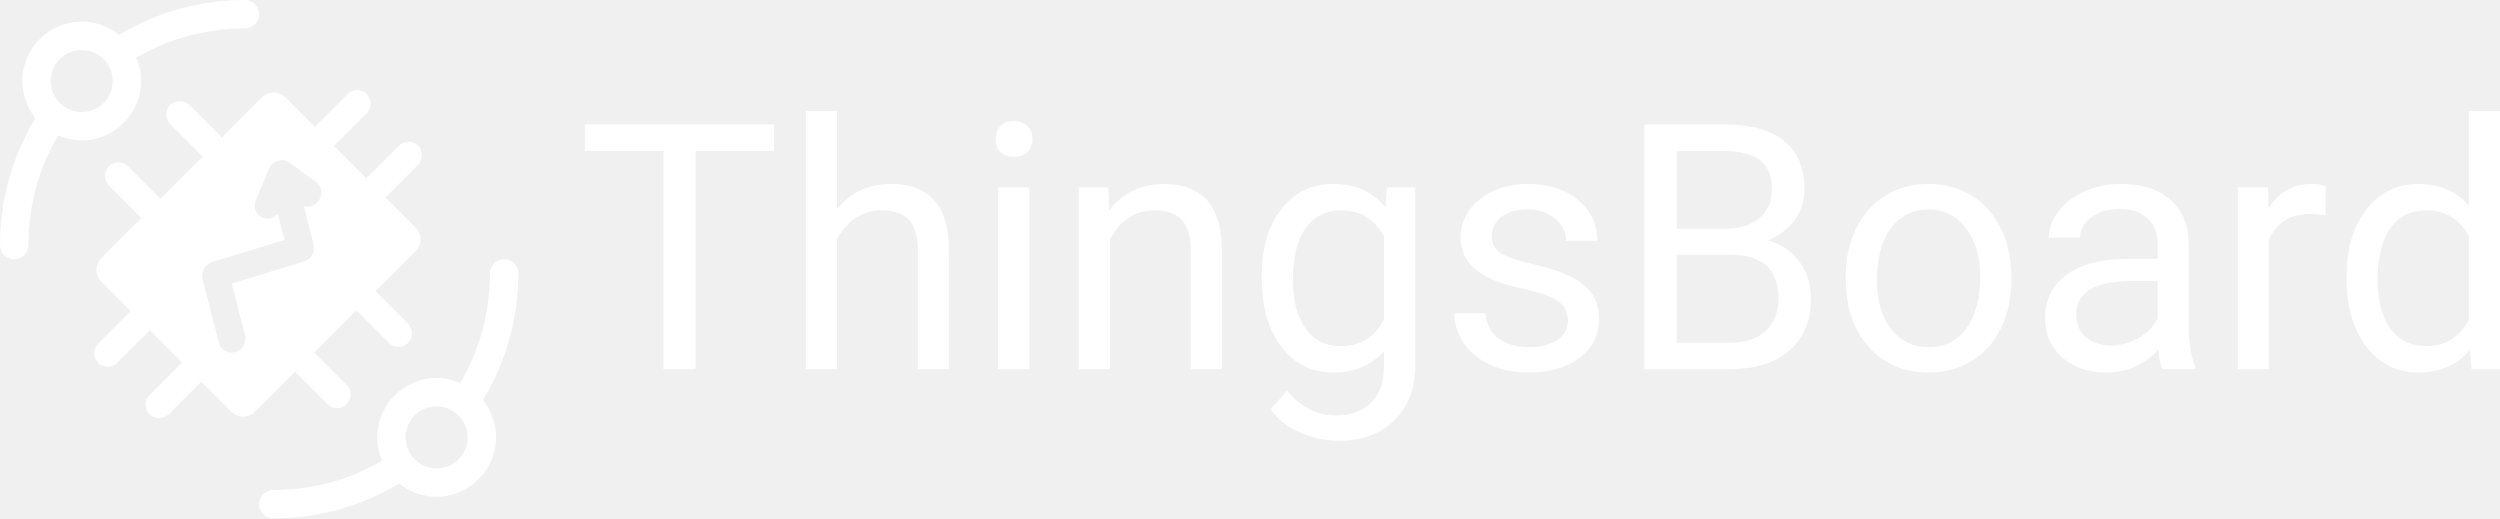
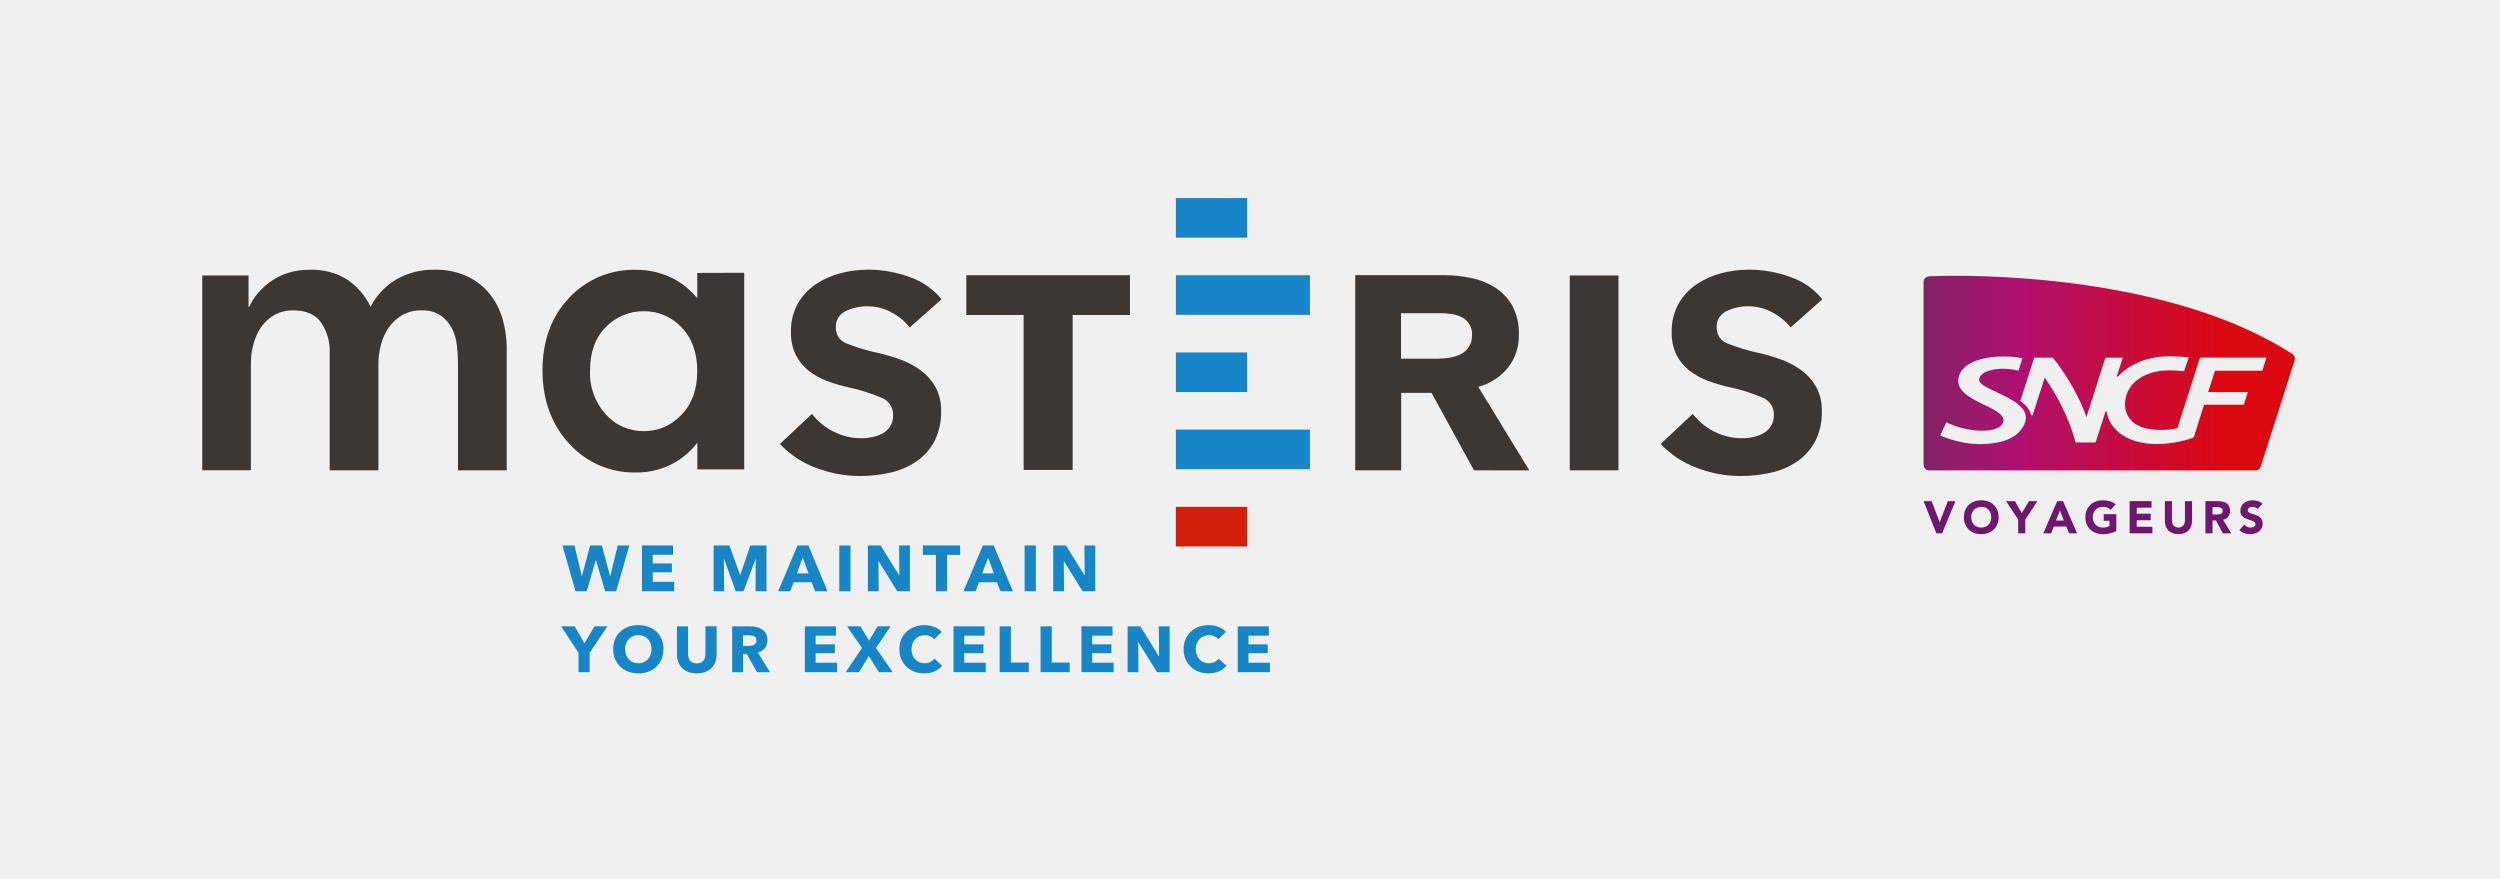
- <svg xmlns="http://www.w3.org/2000/svg" id="svg2" height="320" width="1543.4" version="1.1" viewBox="0 0 1543.427 320">
-   <g id="layer1" transform="translate(0 -732.36)">
-     <g stroke-width="28">
-       <g id="g5204-0" transform="matrix(-.66287 .69913 -.66371 -.70001 863.46 1410.6)">
-         <g id="g5175-6" transform="translate(2.5254 3.0305)" />
-         <g id="g5175-9-8" transform="translate(41.25 -30.543)" stroke-width="28" />
-       </g>
-       <g id="g5175-6-35" transform="matrix(.57657 .52719 -.57729 .52786 584.63 346.6)" />
-       <g id="g5204-0-5-0" transform="matrix(.66287 -.69913 .66371 .70001 -543.46 380.47)">
-         <g id="g5175-6-35-9" transform="translate(2.5254 3.0305)" />
-         <g id="g5175-9-8-2-6" transform="translate(41.25 -30.543)" stroke-width="28" />
+ <svg xmlns="http://www.w3.org/2000/svg" version="1.1" id="svg2" width="1033.701" height="363.232" viewBox="0 0 1033.701 363.232">
+   <defs id="defs6">
+     <clipPath clipPathUnits="userSpaceOnUse" id="clipPath30">
+       <path d="M 0,272.424 H 775.276 V 0 H 0 Z" id="path28" />
+     </clipPath>
+     <linearGradient x1="0" y1="0" x2="1" y2="0" gradientUnits="userSpaceOnUse" gradientTransform="matrix(115.0026,0,0,-115.0026,596.5103,156.72)" spreadMethod="pad" id="linearGradient204">
+       <stop style="stop-opacity:1;stop-color:#822266" offset="0" id="stop194" />
+       <stop style="stop-opacity:1;stop-color:#af1072" offset="0.249" id="stop196" />
+       <stop style="stop-opacity:1;stop-color:#dc080f" offset="0.815" id="stop198" />
+       <stop style="stop-opacity:1;stop-color:#dc080f" offset="1" id="stop200" />
+       <stop style="stop-opacity:1;stop-color:#dc080f" offset="1" id="stop202" />
+     </linearGradient>
+   </defs>
+   <g id="g8" transform="matrix(1.333333,0,0,-1.333333,0,363.232)">
+     <path d="m 364.652,115.236 h 22.11 v -12.281 h -22.11 z" style="fill:#d31f09;fill-opacity:1;fill-rule:nonzero;stroke:none" id="path10" />
+     <path d="m 364.652,139.189 h 41.581 v -12.281 h -41.581 z" style="fill:#1686c9;fill-opacity:1;fill-rule:nonzero;stroke:none" id="path12" />
+     <path d="m 364.652,163.128 h 22.11 v -12.281 h -22.11 z" style="fill:#1686c9;fill-opacity:1;fill-rule:nonzero;stroke:none" id="path14" />
+     <path d="m 364.652,211.006 h 22.11 v -12.281 h -22.11 z" style="fill:#1686c9;fill-opacity:1;fill-rule:nonzero;stroke:none" id="path16" />
+     <g id="g18" transform="translate(332.6432,174.743)">
+       <path d="M 0,0 V -48.062 H -15.203 V 0 h -17.77 V 12.338 H 17.77 L 17.77,0 Z" style="fill:#3c3732;fill-opacity:1;fill-rule:nonzero;stroke:none" id="path20" />
+     </g>
+     <path d="m 364.652,187.067 h 41.581 v -12.281 h -41.581 z" style="fill:#1686c9;fill-opacity:1;fill-rule:nonzero;stroke:none" id="path22" />
+     <g id="g24">
+       <g id="g26" clip-path="url(#clipPath30)">
+         <g id="g32" transform="translate(134.8489,188.7689)">
+           <path d="m 0,0 c 3.495,0.096 6.966,-0.618 10.14,-2.085 2.688,-1.282 5.054,-3.153 6.921,-5.474 1.828,-2.311 3.178,-4.962 3.971,-7.8 0.839,-2.952 1.264,-6.007 1.262,-9.076 V -62.202 H 7.176 v 33.498 c -0.008,1.849 -0.131,3.697 -0.369,5.531 -0.226,1.83 -0.783,3.603 -1.645,5.233 -0.827,1.537 -2.014,2.851 -3.46,3.829 -1.753,1.089 -3.796,1.619 -5.857,1.518 -2.115,0.055 -4.204,-0.47 -6.042,-1.518 -1.653,-0.981 -3.071,-2.312 -4.155,-3.9 -1.107,-1.625 -1.914,-3.436 -2.383,-5.347 -0.502,-1.912 -0.759,-3.88 -0.765,-5.857 v -32.987 h -15.104 v 36.519 c 0.123,3.334 -0.827,6.619 -2.709,9.374 -1.806,2.477 -4.642,3.716 -8.509,3.716 -2.062,0.059 -4.103,-0.43 -5.914,-1.419 -1.627,-0.916 -3.027,-2.186 -4.098,-3.715 -1.084,-1.593 -1.89,-3.357 -2.383,-5.219 -0.546,-1.948 -0.823,-3.962 -0.822,-5.985 v -33.242 h -15.09 v 60.4 h 14.352 v -9.686 h 0.241 c 0.704,1.536 1.615,2.967 2.709,4.255 1.185,1.378 2.538,2.603 4.028,3.644 1.631,1.142 3.43,2.022 5.332,2.61 2.161,0.651 4.408,0.971 6.665,0.95 4.153,0.17 8.258,-0.928 11.771,-3.148 3.055,-2.098 5.501,-4.965 7.091,-8.311 1.848,3.526 4.636,6.471 8.056,8.509 C -8.263,-0.909 -4.155,0.111 0,0" style="fill:#3c3732;fill-opacity:1;fill-rule:nonzero;stroke:none" id="path34" />
+         </g>
+         <g id="g36" transform="translate(216.2244,157.3703)">
+           <path d="m 0,0 c 0,-5.673 -1.659,-10.282 -4.935,-13.615 -3.009,-3.253 -7.255,-5.082 -11.686,-5.034 -4.452,-0.046 -8.709,1.824 -11.686,5.134 -3.4,3.74 -5.176,8.678 -4.935,13.728 0,5.672 1.659,10.211 4.935,13.444 3.056,3.177 7.293,4.943 11.7,4.879 4.437,0.069 8.696,-1.739 11.728,-4.978 C -1.659,10.253 0,5.687 0,0 m 0,30.42 v -7.843 c -1.793,2.201 -3.964,4.064 -6.41,5.503 -3.876,2.241 -8.288,3.383 -12.764,3.304 -7.789,0.161 -15.276,-3.012 -20.578,-8.721 -5.474,-5.758 -8.239,-13.331 -8.239,-22.507 0,-9.176 2.836,-16.806 8.282,-22.691 5.236,-5.801 12.722,-9.058 20.535,-8.935 4.493,-0.093 8.919,1.093 12.764,3.418 2.477,1.531 4.658,3.496 6.438,5.801 v -8.268 h 14.537 v 60.982 z" style="fill:#3c3732;fill-opacity:1;fill-rule:nonzero;stroke:none" id="path38" />
+         </g>
+         <g id="g40" transform="translate(282.1275,170.8856)">
+           <path d="m 0,0 c -1.511,1.898 -3.399,3.463 -5.545,4.595 -2.351,1.304 -4.999,1.978 -7.687,1.957 -2.31,0.025 -4.593,-0.495 -6.665,-1.517 C -21.845,4.139 -23.044,2.14 -22.918,0 c -0.1,-2.21 1.251,-4.228 3.333,-4.978 3.174,-1.254 6.447,-2.241 9.785,-2.95 2.328,-0.526 4.621,-1.198 6.864,-2.013 2.25,-0.806 4.371,-1.934 6.297,-3.347 1.878,-1.373 3.443,-3.128 4.595,-5.148 1.232,-2.304 1.839,-4.891 1.759,-7.503 0.098,-3.248 -0.613,-6.469 -2.071,-9.374 -1.322,-2.49 -3.224,-4.626 -5.545,-6.226 -2.442,-1.655 -5.175,-2.834 -8.055,-3.474 -3.117,-0.715 -6.305,-1.072 -9.502,-1.064 -4.697,10e-4 -9.352,0.876 -13.728,2.581 -4.215,1.559 -8.007,4.079 -11.076,7.361 l 9.927,9.317 c 1.767,-2.258 4.003,-4.106 6.552,-5.417 2.757,-1.437 5.826,-2.168 8.935,-2.128 1.121,-10e-4 2.239,0.123 3.332,0.369 1.096,0.22 2.152,0.603 3.135,1.135 0.948,0.524 1.748,1.28 2.325,2.198 0.624,1.023 0.934,2.206 0.894,3.403 0.096,2.354 -1.294,4.515 -3.475,5.404 -3.345,1.429 -6.822,2.526 -10.381,3.276 -2.246,0.497 -4.454,1.151 -6.609,1.957 -2.04,0.753 -3.954,1.815 -5.672,3.148 -1.689,1.318 -3.064,2.994 -4.028,4.907 -1.076,2.235 -1.597,4.697 -1.517,7.176 -0.081,3.031 0.638,6.029 2.084,8.694 1.343,2.387 3.215,4.435 5.474,5.984 2.329,1.586 4.908,2.765 7.63,3.489 2.875,0.757 5.835,1.139 8.807,1.135 4.355,-0.006 8.675,-0.774 12.764,-2.269 3.897,-1.322 7.339,-3.722 9.927,-6.921 z" style="fill:#3c3732;fill-opacity:1;fill-rule:nonzero;stroke:none" id="path42" />
+         </g>
+         <g id="g44" transform="translate(456.5076,168.5455)">
+           <path d="M 0,0 C 0.058,1.219 -0.259,2.427 -0.908,3.46 -1.492,4.33 -2.287,5.038 -3.219,5.517 -4.218,6.013 -5.291,6.344 -6.396,6.495 -7.523,6.662 -8.66,6.747 -9.8,6.751 H -22.039 V -7.346 h 11.346 c 1.235,0.003 2.468,0.103 3.687,0.298 1.192,0.176 2.35,0.534 3.432,1.063 2.285,1.092 3.681,3.458 3.531,5.985 z m 0.596,-41.978 -13.175,24.024 h -9.403 V -41.978 H -36.235 V 18.55 h 27.513 c 2.86,0.005 5.713,-0.295 8.509,-0.894 2.661,-0.544 5.199,-1.573 7.488,-3.034 2.193,-1.432 3.999,-3.38 5.262,-5.673 1.392,-2.691 2.071,-5.694 1.971,-8.722 0.117,-3.728 -1.061,-7.381 -3.333,-10.339 -2.388,-2.904 -5.619,-4.995 -9.246,-5.984 l 15.827,-25.911 z" style="fill:#3c3732;fill-opacity:1;fill-rule:nonzero;stroke:none" id="path46" />
+         </g>
+         <path d="m 486.8,186.996 h 15.104 V 126.567 H 486.8 Z" style="fill:#3c3732;fill-opacity:1;fill-rule:nonzero;stroke:none" id="path48" />
+         <g id="g50" transform="translate(555.2842,170.8856)">
+           <path d="M 0,0 C -1.511,1.898 -3.399,3.463 -5.545,4.595 -7.89,5.9 -10.534,6.574 -13.218,6.552 -15.532,6.578 -17.821,6.058 -19.897,5.035 -21.845,4.139 -23.044,2.14 -22.918,0 c -0.095,-2.209 1.254,-4.224 3.333,-4.978 3.165,-1.25 6.429,-2.237 9.757,-2.95 2.328,-0.526 4.621,-1.198 6.864,-2.013 2.249,-0.806 4.37,-1.934 6.297,-3.347 1.877,-1.373 3.443,-3.128 4.595,-5.148 1.232,-2.304 1.838,-4.891 1.758,-7.503 0.106,-3.248 -0.606,-6.472 -2.07,-9.374 -1.322,-2.49 -3.224,-4.626 -5.545,-6.226 -2.441,-1.658 -5.175,-2.837 -8.056,-3.474 -3.116,-0.716 -6.304,-1.072 -9.502,-1.064 -4.696,0.002 -9.351,0.878 -13.728,2.581 -4.212,1.562 -8.004,4.082 -11.076,7.361 l 9.928,9.317 c 1.763,-2.256 3.993,-4.104 6.537,-5.417 2.758,-1.435 5.827,-2.166 8.935,-2.128 1.126,-10e-4 2.248,0.123 3.347,0.369 1.104,0.241 2.165,0.648 3.148,1.206 0.946,0.528 1.745,1.283 2.326,2.198 0.613,1.027 0.918,2.208 0.879,3.403 0.103,2.351 -1.282,4.514 -3.46,5.404 -3.35,1.428 -6.832,2.525 -10.395,3.276 -2.246,0.499 -4.454,1.153 -6.609,1.957 -2.04,0.755 -3.953,1.817 -5.673,3.148 -1.688,1.294 -3.068,2.945 -4.042,4.836 -1.071,2.236 -1.587,4.698 -1.503,7.176 -0.07,3.031 0.654,6.028 2.099,8.694 1.348,2.388 3.225,4.436 5.488,5.984 2.328,1.587 4.908,2.767 7.63,3.489 2.875,0.757 5.835,1.139 8.807,1.135 4.355,-0.004 8.675,-0.772 12.764,-2.269 3.899,-1.318 7.342,-3.718 9.927,-6.921 z" style="fill:#3c3732;fill-opacity:1;fill-rule:nonzero;stroke:none" id="path52" />
+         </g>
+         <g id="g54" transform="translate(596.5104,117.0227)">
+           <path d="m 0,0 h 2.512 l 2.47,-6.548 H 5.01 L 7.522,0 H 9.879 L 5.758,-9.991 H 3.994 Z" style="fill:#6f166e;fill-opacity:1;fill-rule:nonzero;stroke:none" id="path56" />
+         </g>
+         <g id="g58" transform="translate(611.2999,112.0271)">
+           <path d="m 0,0 c 0,-0.471 0.073,-0.901 0.219,-1.291 0.146,-0.391 0.355,-0.73 0.628,-1.017 0.273,-0.287 0.6,-0.51 0.981,-0.67 0.381,-0.16 0.806,-0.24 1.277,-0.24 0.47,0 0.896,0.08 1.277,0.24 0.381,0.16 0.708,0.383 0.981,0.67 0.272,0.287 0.482,0.626 0.628,1.017 0.145,0.39 0.218,0.82 0.218,1.291 0,0.461 -0.073,0.889 -0.218,1.284 C 5.845,1.679 5.635,2.02 5.363,2.307 5.09,2.594 4.763,2.818 4.382,2.978 4.001,3.138 3.575,3.218 3.105,3.218 2.634,3.218 2.209,3.138 1.828,2.978 1.447,2.818 1.12,2.594 0.847,2.307 0.574,2.02 0.365,1.679 0.219,1.284 0.073,0.889 0,0.461 0,0 m -2.286,0 c 0,0.799 0.134,1.524 0.402,2.173 0.268,0.649 0.642,1.202 1.122,1.658 0.48,0.457 1.049,0.807 1.708,1.052 0.658,0.244 1.378,0.367 2.159,0.367 0.781,0 1.5,-0.123 2.159,-0.367 C 5.922,4.638 6.492,4.288 6.972,3.831 7.451,3.375 7.825,2.822 8.093,2.173 8.362,1.524 8.496,0.799 8.496,0 8.496,-0.8 8.362,-1.524 8.093,-2.173 7.825,-2.823 7.451,-3.375 6.972,-3.831 6.492,-4.288 5.922,-4.639 5.264,-4.883 4.605,-5.127 3.886,-5.25 3.105,-5.25 c -0.781,0 -1.501,0.123 -2.159,0.367 -0.659,0.244 -1.228,0.595 -1.708,1.052 -0.48,0.456 -0.854,1.008 -1.122,1.658 C -2.152,-1.524 -2.286,-0.8 -2.286,0" style="fill:#6f166e;fill-opacity:1;fill-rule:nonzero;stroke:none" id="path60" />
+         </g>
+         <g id="g62" transform="translate(625.8638,111.2932)">
+           <path d="m 0,0 -3.754,5.729 h 2.738 L 1.101,1.99 3.345,5.729 h 2.61 L 2.201,0 V -4.262 H 0 Z" style="fill:#6f166e;fill-opacity:1;fill-rule:nonzero;stroke:none" id="path64" />
+         </g>
+         <g id="g66" transform="translate(638.8047,114.1157)">
+           <path d="M 0,0 -1.214,-3.105 H 1.228 Z M -0.847,2.907 H 0.974 L 5.32,-7.084 H 2.837 l -0.861,2.116 h -3.881 l -0.833,-2.116 h -2.427 z" style="fill:#6f166e;fill-opacity:1;fill-rule:nonzero;stroke:none" id="path68" />
+         </g>
+         <g id="g70" transform="translate(656.2896,107.7368)">
+           <path d="m 0,0 c -0.649,-0.339 -1.327,-0.583 -2.032,-0.734 -0.706,-0.15 -1.425,-0.226 -2.159,-0.226 -0.781,0 -1.501,0.123 -2.159,0.367 -0.659,0.245 -1.228,0.595 -1.708,1.052 -0.48,0.456 -0.854,1.009 -1.122,1.658 -0.268,0.649 -0.402,1.373 -0.402,2.173 0,0.8 0.134,1.524 0.402,2.174 0.268,0.649 0.642,1.201 1.122,1.658 0.48,0.456 1.049,0.806 1.708,1.051 0.658,0.245 1.378,0.367 2.159,0.367 0.799,0 1.536,-0.097 2.208,-0.289 C -1.31,9.058 -0.72,8.726 -0.212,8.256 L -1.764,6.562 c -0.301,0.311 -0.64,0.546 -1.016,0.706 -0.376,0.16 -0.847,0.24 -1.411,0.24 -0.471,0 -0.896,-0.08 -1.277,-0.24 C -5.849,7.108 -6.176,6.884 -6.449,6.598 -6.722,6.31 -6.931,5.97 -7.077,5.574 -7.223,5.179 -7.296,4.751 -7.296,4.29 c 0,-0.47 0.073,-0.901 0.219,-1.291 0.146,-0.39 0.355,-0.729 0.628,-1.016 0.273,-0.287 0.6,-0.511 0.981,-0.67 0.381,-0.161 0.806,-0.24 1.277,-0.24 0.48,0 0.893,0.054 1.242,0.162 0.348,0.108 0.625,0.219 0.832,0.332 V 3.19 H -3.909 V 5.222 H 0 Z" style="fill:#6f166e;fill-opacity:1;fill-rule:nonzero;stroke:none" id="path72" />
+         </g>
+         <g id="g74" transform="translate(660.4246,117.0227)">
+           <path d="M 0,0 H 6.788 V -2.032 H 2.202 V -3.895 H 6.534 V -5.927 H 2.202 v -2.032 h 4.84 V -9.991 H 0 Z" style="fill:#6f166e;fill-opacity:1;fill-rule:nonzero;stroke:none" id="path76" />
+         </g>
+         <g id="g78" transform="translate(679.7727,110.8839)">
+           <path d="m 0,0 c 0,-0.593 -0.09,-1.139 -0.268,-1.637 -0.179,-0.499 -0.445,-0.931 -0.798,-1.298 -0.352,-0.367 -0.792,-0.654 -1.319,-0.861 -0.527,-0.207 -1.134,-0.311 -1.82,-0.311 -0.697,0 -1.308,0.104 -1.835,0.311 -0.527,0.207 -0.967,0.494 -1.32,0.861 -0.352,0.367 -0.618,0.799 -0.797,1.298 -0.179,0.498 -0.268,1.044 -0.268,1.637 v 6.139 h 2.201 V 0.085 c 0,-0.311 0.05,-0.598 0.149,-0.861 0.098,-0.264 0.237,-0.492 0.416,-0.685 0.179,-0.193 0.393,-0.343 0.642,-0.451 0.249,-0.108 0.52,-0.162 0.812,-0.162 0.291,0 0.559,0.054 0.804,0.162 0.245,0.108 0.456,0.258 0.635,0.451 0.178,0.193 0.317,0.421 0.416,0.685 0.099,0.263 0.148,0.55 0.148,0.861 v 6.054 l 2.202,0 z" style="fill:#6f166e;fill-opacity:1;fill-rule:nonzero;stroke:none" id="path80" />
+         </g>
+         <g id="g82" transform="translate(686.1231,112.8879)">
+           <path d="m 0,0 h 1.298 c 0.198,0 0.407,0.007 0.628,0.021 0.221,0.014 0.421,0.057 0.6,0.127 0.179,0.071 0.327,0.181 0.445,0.332 0.117,0.15 0.176,0.362 0.176,0.635 0,0.254 -0.052,0.456 -0.155,0.607 C 2.888,1.872 2.757,1.987 2.597,2.067 2.437,2.147 2.253,2.201 2.046,2.23 1.839,2.258 1.637,2.272 1.439,2.272 H 0 Z m -2.201,4.135 h 3.866 c 0.508,0 0.99,-0.049 1.447,-0.148 C 3.568,3.888 3.968,3.723 4.311,3.493 4.655,3.262 4.927,2.952 5.13,2.561 5.332,2.171 5.433,1.684 5.433,1.101 5.433,0.395 5.25,-0.205 4.883,-0.699 4.516,-1.193 3.98,-1.505 3.274,-1.637 l 2.54,-4.22 H 3.175 L 1.087,-1.863 H 0 v -3.994 h -2.201 z" style="fill:#6f166e;fill-opacity:1;fill-rule:nonzero;stroke:none" id="path84" />
+         </g>
+         <g id="g86" transform="translate(700.1224,114.5813)">
+           <path d="m 0,0 c -0.179,0.226 -0.421,0.393 -0.727,0.501 -0.306,0.108 -0.595,0.162 -0.868,0.162 -0.16,0 -0.324,-0.019 -0.494,-0.056 C -2.258,0.569 -2.418,0.51 -2.568,0.43 -2.719,0.35 -2.841,0.244 -2.935,0.113 c -0.094,-0.132 -0.141,-0.292 -0.141,-0.48 0,-0.301 0.112,-0.531 0.338,-0.691 0.226,-0.16 0.511,-0.297 0.854,-0.41 0.343,-0.113 0.713,-0.225 1.108,-0.338 0.395,-0.113 0.764,-0.273 1.108,-0.48 0.343,-0.207 0.628,-0.485 0.853,-0.833 0.226,-0.348 0.339,-0.814 0.339,-1.397 0,-0.555 -0.104,-1.04 -0.31,-1.454 C 1.007,-6.384 0.727,-6.727 0.374,-7 0.021,-7.273 -0.388,-7.475 -0.854,-7.607 c -0.465,-0.131 -0.957,-0.197 -1.474,-0.197 -0.65,0 -1.252,0.099 -1.807,0.296 -0.555,0.198 -1.072,0.517 -1.552,0.96 l 1.566,1.722 c 0.226,-0.302 0.51,-0.534 0.854,-0.699 0.343,-0.165 0.699,-0.247 1.066,-0.247 0.178,0 0.359,0.021 0.543,0.064 0.183,0.042 0.348,0.105 0.494,0.19 0.145,0.085 0.263,0.193 0.352,0.325 0.09,0.131 0.135,0.287 0.135,0.465 0,0.301 -0.116,0.539 -0.346,0.713 -0.231,0.174 -0.52,0.322 -0.868,0.445 -0.348,0.122 -0.725,0.244 -1.129,0.367 -0.405,0.122 -0.781,0.286 -1.129,0.493 -0.348,0.207 -0.637,0.48 -0.868,0.819 -0.231,0.339 -0.346,0.785 -0.346,1.341 0,0.536 0.106,1.006 0.318,1.411 0.212,0.404 0.494,0.743 0.847,1.016 0.352,0.273 0.759,0.477 1.22,0.614 0.461,0.136 0.936,0.204 1.426,0.204 0.564,0 1.11,-0.08 1.637,-0.239 C 0.611,2.295 1.087,2.027 1.51,1.651 Z" style="fill:#6f166e;fill-opacity:1;fill-rule:nonzero;stroke:none" id="path88" />
+         </g>
+         <g id="g90" transform="translate(191.0806,89.0658)">
+           <path d="M 0,0 H -3.423 L -6.258,9.615 H -6.319 L -9.154,0 h -3.443 l -4.072,14.211 h 3.728 l 2.268,-9.454 h 0.061 l 2.552,9.454 h 3.604 l 2.573,-9.454 h 0.059 l 2.309,9.454 h 3.606 z" style="fill:#1686c9;fill-opacity:1;fill-rule:nonzero;stroke:none" id="path92" />
+         </g>
+         <g id="g94" transform="translate(199.0805,89.0658)">
+           <path d="m 0,0 v 14.211 h 9.64 v -2.89 H 3.342 V 8.632 H 9.296 V 5.881 H 3.342 v -2.95 h 6.662 V 0 Z" style="fill:#1686c9;fill-opacity:1;fill-rule:nonzero;stroke:none" id="path96" />
+         </g>
+         <g id="g98" transform="translate(234.2997,89.0658)">
+           <path d="M 0,0 0.082,10.056 H 0.021 L -3.706,0 H -6.137 L -9.761,10.056 H -9.823 L -9.741,0 h -3.261 v 14.211 h 4.928 L -4.81,5.099 h 0.081 l 3.123,9.112 H 3.402 L 3.402,0 Z" style="fill:#1686c9;fill-opacity:1;fill-rule:nonzero;stroke:none" id="path100" />
+         </g>
+         <g id="g102" transform="translate(252.7904,89.0658)">
+           <path d="M 0,0 -1.113,2.79 H -6.662 L -7.716,0 h -3.767 l 6.015,14.211 h 3.362 L 3.848,0 Z M -3.847,10.418 -5.671,5.54 h 3.605 z" style="fill:#1686c9;fill-opacity:1;fill-rule:nonzero;stroke:none" id="path104" />
+         </g>
+         <path d="m 260.265,103.276 h 3.483 V 89.065 h -3.483 z" style="fill:#1686c9;fill-opacity:1;fill-rule:nonzero;stroke:none" id="path106" />
+         <g id="g108" transform="translate(278.249,89.0658)">
+           <path d="m 0,0 -5.772,9.294 h -0.06 L -5.752,0 h -3.362 v 14.211 h 3.948 L 0.587,4.939 H 0.648 L 0.567,14.211 H 3.929 V 0 Z" style="fill:#1686c9;fill-opacity:1;fill-rule:nonzero;stroke:none" id="path110" />
+         </g>
+         <g id="g112" transform="translate(293.7013,100.3465)">
+           <path d="M 0,0 V -11.281 H -3.462 V 0 H -7.513 V 2.931 H 4.052 V 0 Z" style="fill:#1686c9;fill-opacity:1;fill-rule:nonzero;stroke:none" id="path114" />
+         </g>
+         <g id="g116" transform="translate(310.2678,89.0658)">
+           <path d="m 0,0 -1.113,2.79 h -5.55 L -7.716,0 h -3.767 l 6.014,14.211 h 3.362 L 3.847,0 Z M -3.848,10.418 -5.671,5.54 h 3.605 z" style="fill:#1686c9;fill-opacity:1;fill-rule:nonzero;stroke:none" id="path118" />
+         </g>
+         <path d="m 317.742,103.276 h 3.483 V 89.065 h -3.483 z" style="fill:#1686c9;fill-opacity:1;fill-rule:nonzero;stroke:none" id="path120" />
+         <g id="g122" transform="translate(335.7262,89.0658)">
+           <path d="m 0,0 -5.772,9.294 h -0.06 L -5.753,0 h -3.361 v 14.211 h 3.948 L 0.587,4.939 H 0.648 L 0.567,14.211 H 3.929 V 0 Z" style="fill:#1686c9;fill-opacity:1;fill-rule:nonzero;stroke:none" id="path124" />
+         </g>
+         <g id="g126" transform="translate(182.8579,69.9969)">
+           <path d="M 0,0 V -6.021 H -3.462 V 0 L -8.85,8.19 h 4.192 L -1.6,2.931 1.458,8.19 h 4.051 z" style="fill:#1686c9;fill-opacity:1;fill-rule:nonzero;stroke:none" id="path128" />
+         </g>
+         <g id="g130" transform="translate(205.7637,71.1411)">
+           <path d="m 0,0 c 0,-1.123 -0.196,-2.151 -0.586,-3.081 -0.393,-0.93 -0.936,-1.726 -1.632,-2.388 -0.695,-0.663 -1.521,-1.174 -2.481,-1.536 -0.957,-0.36 -1.997,-0.542 -3.117,-0.542 -1.121,0 -2.158,0.182 -3.11,0.542 -0.952,0.362 -1.775,0.873 -2.471,1.536 -0.695,0.662 -1.238,1.458 -1.63,2.388 -0.392,0.93 -0.588,1.958 -0.588,3.081 0,1.137 0.196,2.164 0.588,3.082 0.392,0.916 0.935,1.696 1.63,2.338 0.696,0.642 1.519,1.137 2.471,1.485 0.952,0.349 1.989,0.523 3.11,0.523 1.12,0 2.16,-0.174 3.117,-0.523 C -3.739,6.557 -2.913,6.062 -2.218,5.42 -1.522,4.778 -0.979,3.998 -0.586,3.082 -0.196,2.164 0,1.137 0,0 m -3.706,0 c 0,0.615 -0.102,1.191 -0.303,1.727 -0.204,0.536 -0.484,0.993 -0.842,1.374 -0.356,0.382 -0.79,0.683 -1.296,0.904 -0.506,0.221 -1.063,0.33 -1.669,0.33 -0.609,0 -1.163,-0.109 -1.662,-0.33 C -9.977,3.784 -10.41,3.483 -10.774,3.101 -11.14,2.72 -11.42,2.263 -11.615,1.727 -11.811,1.191 -11.909,0.615 -11.909,0 c 0,-0.642 0.102,-1.234 0.305,-1.775 0.202,-0.544 0.482,-1.008 0.84,-1.396 0.357,-0.389 0.787,-0.692 1.286,-0.913 0.499,-0.221 1.053,-0.331 1.662,-0.331 0.606,0 1.159,0.11 1.66,0.331 0.5,0.221 0.931,0.524 1.296,0.913 0.364,0.388 0.647,0.852 0.851,1.396 0.201,0.541 0.303,1.133 0.303,1.775" style="fill:#1686c9;fill-opacity:1;fill-rule:nonzero;stroke:none" id="path132" />
+         </g>
+         <g id="g134" transform="translate(221.7932,66.9963)">
+           <path d="M 0,0 C -0.29,-0.703 -0.706,-1.305 -1.245,-1.807 -1.785,-2.308 -2.437,-2.7 -3.2,-2.981 c -0.763,-0.28 -1.61,-0.42 -2.541,-0.42 -0.945,0 -1.795,0.14 -2.551,0.42 -0.757,0.281 -1.398,0.673 -1.925,1.174 -0.527,0.502 -0.931,1.104 -1.215,1.807 -0.283,0.703 -0.425,1.483 -0.425,2.339 v 8.851 h 3.442 V 2.62 c 0,-0.39 0.05,-0.757 0.153,-1.104 0.1,-0.349 0.256,-0.66 0.464,-0.934 0.21,-0.275 0.487,-0.492 0.831,-0.652 0.344,-0.161 0.759,-0.241 1.245,-0.241 0.487,0 0.903,0.08 1.247,0.241 0.344,0.16 0.624,0.377 0.841,0.652 0.214,0.274 0.37,0.585 0.464,0.934 0.095,0.347 0.142,0.714 0.142,1.104 v 8.57 H 0.437 V 2.339 C 0.437,1.483 0.292,0.703 0,0" style="fill:#1686c9;fill-opacity:1;fill-rule:nonzero;stroke:none" id="path136" />
+         </g>
+         <g id="g138" transform="translate(234.7249,63.9759)">
+           <path d="M 0,0 -3.113,5.64 H -4.294 V 0 h -3.381 v 14.211 h 5.468 c 0.688,0 1.359,-0.071 2.015,-0.211 C 0.463,13.859 1.051,13.623 1.57,13.288 2.09,12.953 2.504,12.511 2.816,11.963 3.126,11.414 3.281,10.732 3.281,9.914 3.281,8.952 3.018,8.142 2.491,7.486 1.965,6.83 1.236,6.362 0.304,6.082 L 4.052,0 Z m -0.142,9.855 c 0,0.334 -0.071,0.606 -0.214,0.813 -0.142,0.208 -0.325,0.369 -0.548,0.482 -0.224,0.114 -0.475,0.191 -0.754,0.231 -0.278,0.041 -0.546,0.059 -0.804,0.059 H -4.313 V 8.129 h 1.648 c 0.286,0 0.576,0.023 0.874,0.07 0.299,0.047 0.571,0.131 0.815,0.251 0.245,0.12 0.444,0.293 0.601,0.522 0.155,0.228 0.233,0.522 0.233,0.883" style="fill:#1686c9;fill-opacity:1;fill-rule:nonzero;stroke:none" id="path140" />
+         </g>
+         <g id="g142" transform="translate(249.5918,63.9759)">
+           <path d="m 0,0 v 14.211 h 9.64 v -2.89 H 3.342 V 8.631 H 9.296 V 5.88 H 3.342 V 2.93 h 6.662 V 0 Z" style="fill:#1686c9;fill-opacity:1;fill-rule:nonzero;stroke:none" id="path144" />
+         </g>
+         <g id="g146" transform="translate(272.558,63.9759)">
+           <path d="M 0,0 -3.14,5.017 -6.158,0 h -4.131 l 5.023,7.507 -4.617,6.704 h 4.171 l 2.674,-4.416 2.634,4.416 H 3.625 L -0.912,7.507 4.273,0 Z" style="fill:#1686c9;fill-opacity:1;fill-rule:nonzero;stroke:none" id="path148" />
+         </g>
+         <g id="g150" transform="translate(289.834,64.2267)">
+           <path d="m 0,0 c -0.931,-0.421 -2.005,-0.632 -3.221,-0.632 -1.107,0 -2.129,0.181 -3.067,0.542 -0.939,0.361 -1.753,0.872 -2.441,1.535 -0.688,0.663 -1.229,1.456 -1.621,2.378 -0.391,0.924 -0.587,1.941 -0.587,3.051 0,1.138 0.2,2.169 0.597,3.092 0.399,0.923 0.949,1.709 1.651,2.358 0.702,0.649 1.525,1.147 2.471,1.496 0.945,0.347 1.964,0.522 3.058,0.522 1.013,0 2.008,-0.178 2.988,-0.533 C 0.806,13.456 1.6,12.937 2.206,12.254 L -0.142,9.925 c -0.325,0.442 -0.75,0.77 -1.276,0.984 -0.527,0.214 -1.067,0.322 -1.621,0.322 -0.606,0 -1.164,-0.111 -1.671,-0.332 C -5.215,10.678 -5.652,10.374 -6.015,9.985 -6.381,9.598 -6.664,9.139 -6.866,8.61 -7.069,8.082 -7.17,7.504 -7.17,6.874 c 0,-0.641 0.101,-1.231 0.304,-1.765 0.202,-0.537 0.482,-0.993 0.84,-1.375 0.359,-0.382 0.786,-0.681 1.286,-0.894 0.499,-0.214 1.046,-0.321 1.64,-0.321 0.689,0 1.29,0.134 1.804,0.401 0.512,0.267 0.924,0.616 1.236,1.044 L 2.348,1.716 C 1.715,0.994 0.931,0.421 0,0" style="fill:#1686c9;fill-opacity:1;fill-rule:nonzero;stroke:none" id="path152" />
+         </g>
+         <g id="g154" transform="translate(295.6864,63.9759)">
+           <path d="m 0,0 v 14.211 h 9.64 v -2.89 H 3.342 V 8.631 H 9.296 V 5.88 H 3.342 V 2.93 h 6.662 V 0 Z" style="fill:#1686c9;fill-opacity:1;fill-rule:nonzero;stroke:none" id="path156" />
+         </g>
+         <g id="g158" transform="translate(310.0057,63.9759)">
+           <path d="M 0,0 V 14.211 H 3.484 V 2.99 h 5.549 l 0,-2.99 z" style="fill:#1686c9;fill-opacity:1;fill-rule:nonzero;stroke:none" id="path160" />
+         </g>
+         <g id="g162" transform="translate(322.6831,63.9759)">
+           <path d="M 0,0 V 14.211 H 3.483 V 2.99 h 5.55 V 0 Z" style="fill:#1686c9;fill-opacity:1;fill-rule:nonzero;stroke:none" id="path164" />
+         </g>
+         <g id="g166" transform="translate(335.3617,63.9759)">
+           <path d="m 0,0 v 14.211 h 9.64 v -2.89 H 3.342 V 8.631 H 9.296 V 5.88 H 3.342 V 2.93 h 6.662 V 0 Z" style="fill:#1686c9;fill-opacity:1;fill-rule:nonzero;stroke:none" id="path168" />
+         </g>
+         <g id="g170" transform="translate(358.7939,63.9759)">
+           <path d="m 0,0 -5.772,9.292 h -0.06 L -5.752,0 h -3.362 v 14.211 h 3.948 L 0.587,4.938 H 0.648 L 0.567,14.211 H 3.929 V 0 Z" style="fill:#1686c9;fill-opacity:1;fill-rule:nonzero;stroke:none" id="path172" />
+         </g>
+         <g id="g174" transform="translate(377.9739,64.2267)">
+           <path d="m 0,0 c -0.931,-0.421 -2.005,-0.632 -3.22,-0.632 -1.108,0 -2.13,0.181 -3.068,0.542 -0.939,0.361 -1.753,0.872 -2.441,1.535 -0.688,0.663 -1.229,1.456 -1.621,2.378 -0.391,0.924 -0.587,1.941 -0.587,3.051 0,1.138 0.2,2.169 0.597,3.092 0.399,0.923 0.949,1.709 1.651,2.358 0.702,0.649 1.526,1.147 2.471,1.496 0.945,0.347 1.964,0.522 3.058,0.522 1.013,0 2.008,-0.178 2.988,-0.533 C 0.806,13.456 1.6,12.937 2.207,12.254 L -0.142,9.925 c -0.325,0.442 -0.749,0.77 -1.276,0.984 -0.527,0.214 -1.067,0.322 -1.621,0.322 -0.606,0 -1.164,-0.111 -1.671,-0.332 C -5.215,10.678 -5.652,10.374 -6.015,9.985 -6.381,9.598 -6.663,9.139 -6.866,8.61 -7.069,8.082 -7.17,7.504 -7.17,6.874 c 0,-0.641 0.101,-1.231 0.304,-1.765 0.203,-0.537 0.483,-0.993 0.84,-1.375 0.359,-0.382 0.788,-0.681 1.286,-0.894 0.499,-0.214 1.046,-0.321 1.64,-0.321 0.689,0 1.29,0.134 1.804,0.401 0.513,0.267 0.924,0.616 1.236,1.044 L 2.349,1.716 C 1.715,0.994 0.931,0.421 0,0" style="fill:#1686c9;fill-opacity:1;fill-rule:nonzero;stroke:none" id="path176" />
+         </g>
+         <g id="g178" transform="translate(383.8263,63.9759)">
+           <path d="m 0,0 v 14.211 h 9.64 v -2.89 H 3.342 V 8.631 H 9.296 V 5.88 H 3.342 V 2.93 h 6.662 V 0 Z" style="fill:#1686c9;fill-opacity:1;fill-rule:nonzero;stroke:none" id="path180" />
+         </g>
      </g>
    </g>
-     <g id="text4279" transform="translate(0 732.36)" fill="#305680">
-       <g id="g9352" fill="#fff">
-         <g id="g4241" transform="translate(-.000061238 -732.36)">
-           <path id="path4278" style="color-rendering:auto;text-decoration-color:#000000;color:#000000;isolation:auto;mix-blend-mode:normal;shape-rendering:auto;solid-color:#000000;block-progression:tb;text-decoration-line:none;text-decoration-style:solid;image-rendering:auto;white-space:normal;text-indent:0;text-transform:none" d="m151.13 732.36c-28.363 0-54.915 7.915-77.613 21.537-6.472-5.262-14.605-8.191-23.067-8.194a8.766 8.766 0 0 0 -0.004 0c-20.154 0.001-36.679 16.528-36.678 36.682a8.766 8.766 0 0 0 0 0.011c0.01 8.415 2.927 16.483 8.103 22.927-13.83 22.83-21.87 49.58-21.87 78.17a8.766 8.766 0 1 0 17.531 0c0-24.702 6.719-47.748 18.378-67.574 4.566 1.985 9.473 3.15 14.519 3.157a8.766 8.766 0 0 0 0.012 0c20.155 0.001 36.683-16.527 36.682-36.682a8.766 8.766 0 0 0 0 -0.004c-0.002-4.999-1.139-9.863-3.083-14.397 19.717-11.484 42.585-18.095 67.085-18.095a8.766 8.766 0 1 0 0 -17.531zm-100.69 30.88c5.913 0.002 11.191 2.512 14.836 7.077a8.766 8.766 0 0 0 0.183 0.215c2.671 3.38 4.133 7.553 4.134 11.863-0.002 10.677-8.468 19.144-19.144 19.148-4.37-0.008-8.601-1.509-12-4.255a8.766 8.766 0 0 0 -0.012 -0.009c-4.514-3.633-7.136-9.098-7.144-14.893 0.003-10.677 8.47-19.144 19.148-19.146z" />
-           <path id="path4486-0-9-6-9-7-6-5" style="color-rendering:auto;text-decoration-color:#000000;color:#000000;isolation:auto;mix-blend-mode:normal;shape-rendering:auto;solid-color:#000000;block-progression:tb;text-decoration-line:none;text-decoration-style:solid;image-rendering:auto;white-space:normal;text-indent:0;text-transform:none" d="m66.992 835.19c-1.492 1.558-2.366 3.71-2.258 6.071 0.096 2.045 0.913 4.02 2.337 5.518 6.805 6.856 20.223 20.223 20.223 20.223l11.844-11.83s-12.973-12.961-20.176-20.171c-1.604-1.633-3.75-2.314-6.012-2.324-2.358-0.011-4.467 0.954-5.959 2.512zm32.147 19.983-36.639 36.639c-3.975 3.976-3.975 10.421 0 14.397l18.156 18.156 31.753 31.753 30.478 30.478c3.976 3.976 10.422 3.976 14.398 0l24.791-24.791 37.914-37.914 36.639-36.639c3.975-3.976 3.975-10.422-0.001-14.398l-18.63-18.63-31.75-31.76-30.01-30c-3.976-3.975-10.421-3.975-14.397 0l-24.79 24.79-37.91 37.91zm37.911-37.91s-12.973-12.961-20.176-20.171c-1.604-1.633-3.75-2.314-6.012-2.324-4.717-0.023-8.434 3.862-8.217 8.583 0.096 2.045 0.913 4.02 2.337 5.518 6.805 6.856 20.223 20.223 20.223 20.223l11.844-11.83zm69.193 5.213s12.961-12.973 20.171-20.176c1.633-1.604 2.314-3.75 2.324-6.012 0.022-4.717-3.862-8.434-8.583-8.217-2.045 0.096-4.02 0.913-5.518 2.337-6.856 6.805-20.223 20.223-20.223 20.223l11.83 11.844zm31.753 31.753s12.961-12.973 20.171-20.176c1.633-1.604 2.314-3.75 2.324-6.012 0.022-4.717-3.862-8.434-8.583-8.217-2.045 0.096-4.02 0.913-5.518 2.337-6.856 6.805-20.223 20.223-20.223 20.223l11.83 11.844zm-18.009 69.667s12.973 12.961 20.178 20.169c1.604 1.632 3.75 2.314 6.012 2.324 4.717 0.022 8.434-3.861 8.217-8.583l-0.002 0.002c-0.096-2.045-0.914-4.021-2.338-5.519-6.805-6.856-20.222-20.222-20.222-20.222l-11.844 11.83zm-37.914 37.914s12.973 12.961 20.178 20.169c1.604 1.632 3.75 2.314 6.012 2.324 4.717 0.023 8.434-3.861 8.217-8.583h-0.002c-0.096-2.045-0.913-4.021-2.337-5.518-6.805-6.856-20.223-20.223-20.223-20.223l-11.844 11.83zm-69.667-5.687s-12.961 12.973-20.169 20.178c-1.632 1.604-2.314 3.75-2.324 6.012-0.023 4.717 3.861 8.434 8.583 8.217h-0.002c2.045-0.096 4.02-0.913 5.518-2.337 6.856-6.805 20.223-20.223 20.223-20.223l-11.82-11.84zm-31.743-31.74s-12.961 12.973-20.169 20.178c-1.632 1.604-2.314 3.75-2.324 6.012-0.023 4.717 3.861 8.434 8.583 8.217h-0.002c2.045-0.096 4.02-0.913 5.518-2.337 6.856-6.805 20.223-20.223 20.223-20.223l-11.829-11.85zm87.237-90.554c1.679-1.706 3.967-2.66 6.297-2.626 1.663 0.024 3.253 0.55 4.562 1.51l16.499 12.1c3.201 2.297 4.144 6.659 2.231 10.312-1.914 3.653-6.123 5.524-9.951 4.423l6.124 23.948c1.113 4.352-1.564 8.968-5.983 10.317l-44.642 13.631 8.246 31.883c1.173 4.37-1.502 9.044-5.955 10.407s-8.976-1.111-10.068-5.505l-10.282-39.769c-1.127-4.356 1.549-8.985 5.976-10.338l44.661-13.637-4.122-16.118c-2.763 3.064-7.234 3.808-10.586 1.762-3.353-2.047-4.614-6.29-2.986-10.047l8.117-19.454c0.433-1.038 1.067-1.989 1.862-2.797z" fill-rule="evenodd" />
-           <path id="path4278-5" style="color-rendering:auto;text-decoration-color:#000000;color:#000000;isolation:auto;mix-blend-mode:normal;shape-rendering:auto;solid-color:#000000;block-progression:tb;text-decoration-line:none;text-decoration-style:solid;image-rendering:auto;white-space:normal;text-indent:0;text-transform:none" d="m168.87 1052.4c28.363 0 54.915-7.915 77.614-21.538 6.472 5.262 14.605 8.192 23.067 8.194a8.766 8.766 0 0 0 0.004 0c20.155-0.001 36.68-16.528 36.679-36.682a8.766 8.766 0 0 0 0 -0.011c-0.01-8.415-2.927-16.484-8.103-22.927 13.825-22.82 21.866-49.572 21.866-78.162a8.766 8.766 0 1 0 -17.531 0c0 24.703-6.719 47.749-18.378 67.575-4.566-1.985-9.473-3.15-14.519-3.157a8.766 8.766 0 0 0 -0.012 0c-20.155-0.001-36.683 16.527-36.682 36.682 0.002 4.999 1.139 9.863 3.083 14.397-19.717 11.484-42.586 18.095-67.086 18.095a8.766 8.766 0 1 0 0 17.531zm100.69-30.875c-5.913 0-11.191-2.512-14.836-7.077a8.766 8.766 0 0 0 -0.183 -0.215c-2.671-3.38-4.133-7.553-4.134-11.863 0.002-10.677 8.468-19.144 19.144-19.148 4.37 0.008 8.601 1.509 12 4.255a8.766 8.766 0 0 0 0.012 0.009c4.514 3.633 7.136 9.098 7.144 14.893-0.003 10.677-8.47 19.145-19.148 19.146z" />
-         </g>
-         <g id="g8299">
-           <path id="path4345" d="m477.92 93.229h-48.56v134.68h-19.818v-134.68h-48.456v-16.394h116.83v16.394z" />
-           <path id="path4347" d="m516.72 129.23q12.762-15.668 33.203-15.668 35.59 0 35.901 40.155v74.188h-19.196v-74.292q-0.104-12.14-5.603-17.95-5.396-5.811-16.913-5.811-9.338 0-16.394 4.981-7.056 4.981-10.999 13.074v79.999h-19.196v-159.38h19.196v60.699z" />
-           <path id="path4349" d="m635.43 227.91h-19.196v-112.27h19.196v112.27zm-20.76-142.05q0-4.669 2.801-7.886 2.905-3.217 8.508-3.217t8.508 3.217 2.905 7.886q0 4.669-2.905 7.782t-8.508 3.113-8.508-3.113q-2.801-3.113-2.801-7.782z" />
-           <path id="path4351" d="m684.19 115.64 0.623 14.111q12.866-16.187 33.618-16.187 35.59 0 35.901 40.155v74.188h-19.196v-74.292q-0.104-12.14-5.603-17.95-5.396-5.811-16.913-5.811-9.338 0-16.394 4.981-7.056 4.981-10.999 13.074v79.999h-19.196v-112.27h18.158z" />
-           <path id="path4353" d="m778.92 170.84q0-26.251 12.14-41.711 12.14-15.564 32.166-15.564 20.544 0 32.062 14.526l0.934-12.451h17.535v109.57q0 21.79-12.97 34.344-12.866 12.555-34.656 12.555-12.14 0-23.761-5.188t-17.743-14.215l9.961-11.517q12.347 15.253 30.194 15.253 14.008 0 21.79-7.886 7.886-7.886 7.886-22.205v-9.65q-11.517 13.281-31.439 13.281-19.714 0-31.958-15.875-12.14-15.875-12.14-43.268zm19.299 2.179q0 18.988 7.782 29.883 7.782 10.791 21.79 10.791 18.158 0 26.666-16.498v-51.257q-8.82-16.083-26.459-16.083-14.008 0-21.893 10.895-7.886 10.895-7.886 32.269z" />
-           <path id="path4355" d="m967.98 198.13q0-7.782-5.914-12.036-5.811-4.358-20.441-7.471-14.526-3.113-23.138-7.471-8.508-4.358-12.659-10.376-4.047-6.018-4.047-14.319 0-13.8 11.621-23.346 11.725-9.546 29.883-9.546 19.092 0 30.92 9.857 11.932 9.857 11.932 25.214h-19.299q0-7.886-6.744-13.593-6.641-5.707-16.809-5.707-10.48 0-16.394 4.565-5.914 4.565-5.914 11.932 0 6.952 5.499 10.48 5.499 3.528 19.818 6.744 14.423 3.217 23.346 7.678 8.923 4.462 13.177 10.791 4.358 6.226 4.358 15.253 0 15.045-12.036 24.176-12.036 9.027-31.232 9.027-13.489 0-23.865-4.773t-16.29-13.281q-5.811-8.612-5.811-18.573h19.196q0.519 9.65 7.678 15.356 7.263 5.603 19.092 5.603 10.895 0 17.432-4.358 6.641-4.462 6.641-11.829z" />
-           <path id="path4357" d="m1015.2 227.91v-151.07h49.39q24.591 0 36.938 10.168 12.451 10.168 12.451 30.09 0 10.583-6.018 18.781-6.018 8.093-16.394 12.555 12.244 3.424 19.299 13.074 7.159 9.546 7.159 22.827 0 20.337-13.178 31.958t-37.25 11.621h-52.399zm19.922-70.66v54.37h32.892q13.904 0 21.893-7.159 8.093-7.263 8.093-19.922 0-27.289-29.675-27.289h-33.203zm0-15.979h30.09q13.074 0 20.856-6.537 7.886-6.537 7.886-17.743 0-12.451-7.263-18.054-7.263-5.707-22.101-5.707h-29.468v48.041z" />
-           <path id="path4359" d="m1139.5 170.74q0-16.498 6.433-29.675 6.537-13.177 18.054-20.337 11.621-7.159 26.459-7.159 22.931 0 37.042 15.875 14.215 15.875 14.215 42.23v1.349q0 16.394-6.329 29.468-6.226 12.97-17.95 20.233-11.621 7.263-26.77 7.263-22.827 0-37.042-15.875-14.1-15.88-14.1-42.02v-1.349zm19.299 2.283q0 18.677 8.612 29.987 8.716 11.31 23.242 11.31 14.63 0 23.242-11.414 8.612-11.517 8.612-32.166 0-18.469-8.82-29.883-8.716-11.517-23.242-11.517-14.215 0-22.931 11.31-8.716 11.31-8.716 32.373z" />
-           <path id="path4361" d="m1335.1 227.91q-1.66-3.32-2.698-11.829-13.385 13.904-31.958 13.904-16.602 0-27.289-9.338-10.584-9.442-10.584-23.865 0-17.535 13.281-27.185 13.385-9.753 37.561-9.753h18.677v-8.82q0-10.065-6.018-15.979-6.018-6.018-17.743-6.018-10.272 0-17.224 5.188-6.952 5.188-6.952 12.555h-19.299q0-8.405 5.914-16.187 6.018-7.886 16.186-12.451 10.272-4.565 22.516-4.565 19.403 0 30.402 9.753 10.998 9.65 11.414 26.666v51.672q0 15.46 3.943 24.591v1.66h-20.129zm-31.854-14.63q9.027 0 17.12-4.669 8.093-4.669 11.725-12.14v-23.035h-15.045q-35.278 0-35.278 20.648 0 9.027 6.018 14.111 6.018 5.084 15.46 5.084z" />
-           <path id="path4363" d="m1435.8 132.87q-4.358-0.726-9.442-0.726-18.884 0-25.629 16.083v79.688h-19.196v-112.27h18.677l0.311 12.97q9.442-15.045 26.77-15.045 5.603 0 8.508 1.453v17.847z" />
-           <path id="path4365" d="m1448.7 170.84q0-25.836 12.244-41.504 12.244-15.771 32.062-15.771 19.714 0 31.232 13.489v-58.521h19.196v159.38h-17.639l-0.934-12.036q-11.517 14.111-32.062 14.111-19.507 0-31.854-15.979-12.244-15.979-12.244-41.711v-1.453zm19.196 2.179q0 19.092 7.886 29.883 7.886 10.791 21.79 10.791 18.262 0 26.666-16.394v-51.569q-8.612-15.875-26.459-15.875-14.111 0-21.997 10.895-7.886 10.895-7.886 32.269z" />
+     <g id="g182">
+       <g id="g184">
+         <g id="g190">
+           <g id="g192">
+             <path d="m 598.622,186.759 c -1.281,-0.058 -2.112,-0.648 -2.112,-1.911 v 0 -56.44 c 0,-0.981 0.703,-1.869 1.787,-1.869 v 0 h 100.752 c 0.903,0 1.629,0.081 2.054,1.277 v 0 c 0,0 10.21,31.954 10.388,32.527 v 0 c 0.378,1.214 0.136,1.823 -0.895,2.48 v 0 C 677.778,183.844 628.713,186.9 606.431,186.9 v 0 c -3.201,0 -5.839,-0.058 -7.809,-0.141 m 58.286,-31.007 c 3.665,3.947 9.324,6.188 15.836,6.188 v 0 c 2.097,0 4.24,-0.12 6.006,-0.386 v 0 l -1.45,-4.252 c -1.426,0.184 -3.018,0.275 -4.56,0.275 v 0 c -7.342,0 -12.832,-3.555 -13.661,-9.19 v 0 c -0.345,-2.366 0.215,-4.484 1.618,-6.129 v 0 c 1.874,-2.185 5.181,-3.162 9.313,-3.162 v 0 c 1.914,0 3.749,0.179 5.235,0.554 v 0 l 6.992,21.869 h 20.607 l -1.271,-4.058 h -14.679 l -2.122,-6.625 h 12.31 l -1.247,-3.914 h -12.317 l -3.201,-10.095 c -1.229,-0.66 -6.167,-2.096 -11.644,-2.096 v 0 c -8.456,0 -14.424,4.037 -15.359,10.039 v 0 c -0.009,0.084 -0.089,0.117 -0.188,0.117 v 0 c -0.099,0 -0.169,-0.023 -0.199,-0.117 v 0 l -3.059,-9.565 h -6.192 c -2.016,7.553 -5.78,14.695 -9.577,20.122 v 0 c 0,0 -3.721,-11.533 -3.765,-11.666 v 0 c -0.03,-0.09 -0.077,-0.122 -0.184,-0.122 v 0 c -0.102,0 -0.17,0.027 -0.207,0.122 v 0 c -0.566,1.656 -1.25,2.828 -3.419,4.427 v 0 l 4.313,13.426 h 5.765 c 4.708,-5.837 8.558,-13.001 10.426,-18.439 v 0 l 5.88,18.439 h 5.376 l -1.839,-5.762 c -0.029,-0.096 0.043,-0.118 0.159,-0.118 v 0 c 0.004,0 0.008,0 0.012,0 v 0 c 0.071,0 0.187,0.003 0.292,0.118 m -35.791,-14.52 c 1.005,2.15 -1.859,3.785 -5.499,5.507 v 0 c -4.571,2.164 -9.847,4.8 -7.98,9.476 v 0 c 1.561,3.947 7.669,5.814 14.429,5.655 v 0 c 2.1,-0.052 3.354,-0.216 5.111,-0.541 v 0 l -1.222,-3.847 c -1.385,0.317 -2.594,0.536 -4.297,0.578 v 0 c -3.372,0.075 -7.094,-0.729 -7.809,-2.856 v 0 c -0.607,-1.796 1.91,-2.73 5.608,-4.518 v 0 c 4.726,-2.28 10.608,-5.005 8.237,-9.98 v 0 c -2.003,-4.218 -7.009,-6.155 -14.738,-5.986 v 0 c -4.116,0.101 -8.937,1.578 -11.275,2.66 v 0 l 1.89,4.096 c 3.18,-1.6 7.217,-2.533 10.451,-2.607 v 0 c 0.182,-0.004 0.361,-0.006 0.537,-0.006 v 0 c 3.446,0 5.807,0.788 6.557,2.369" style="fill:url(#linearGradient204);stroke:none" id="path206" />
+           </g>
        </g>
      </g>
    </g>
  </g>
</svg>
